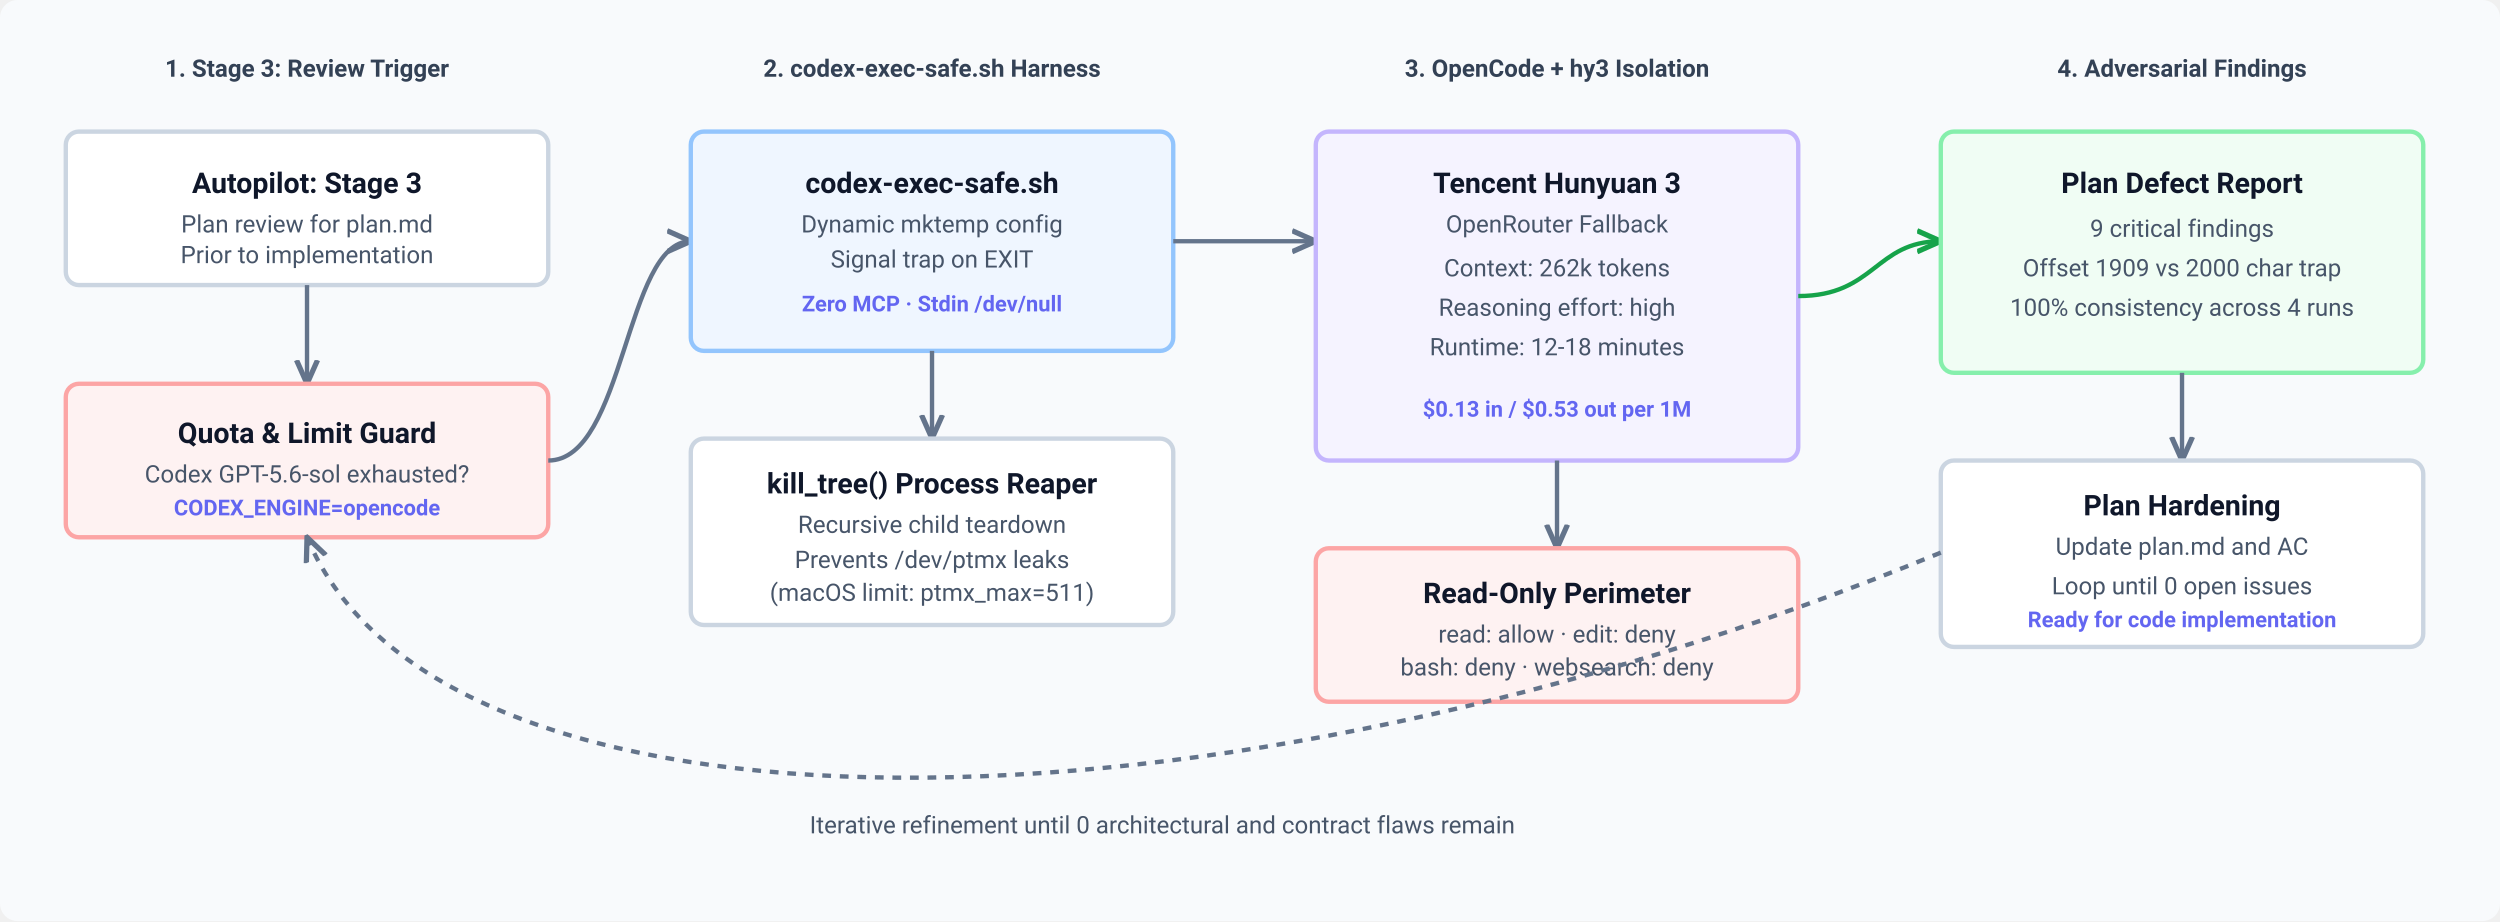
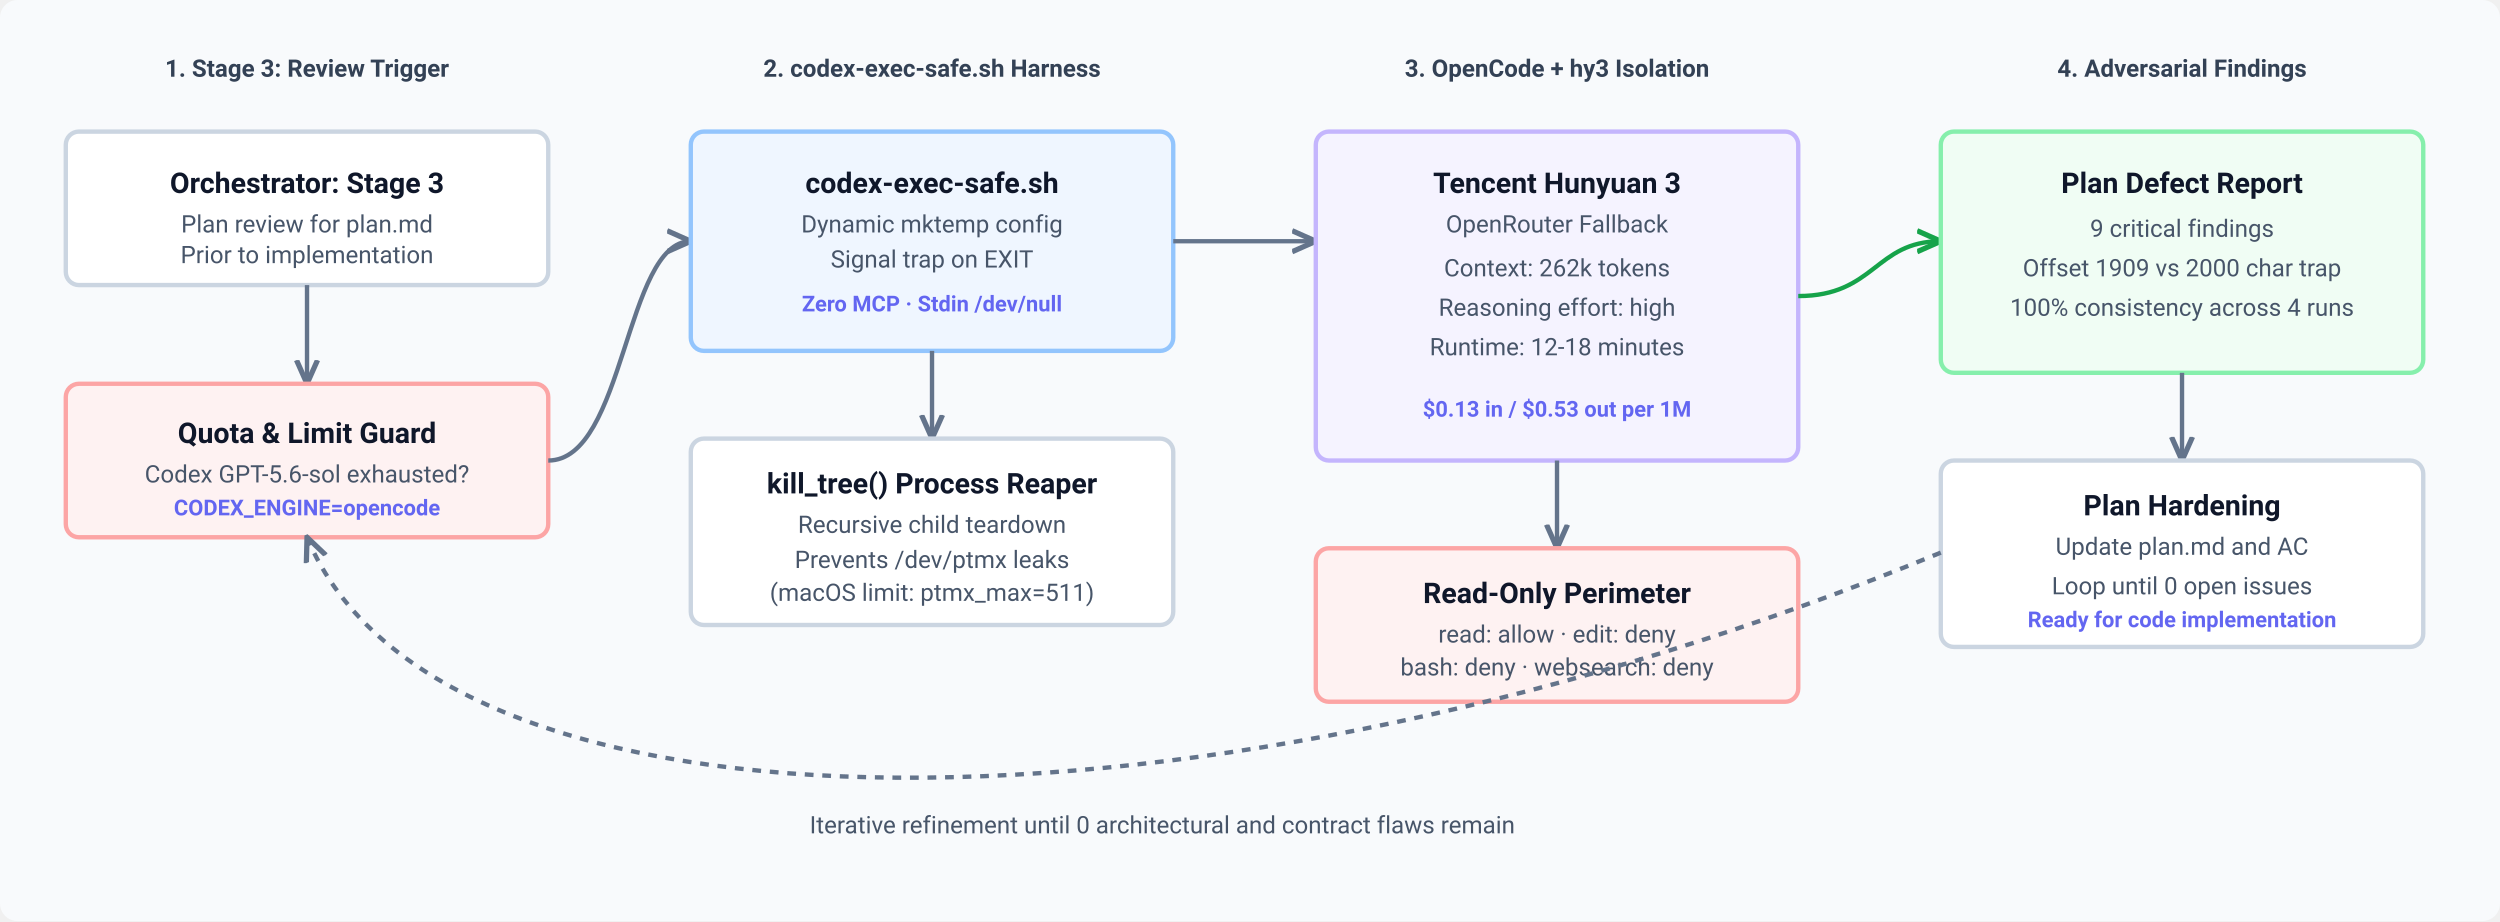
<svg xmlns="http://www.w3.org/2000/svg" viewBox="0 0 1140 420">
  <rect width="1140" height="420" fill="#f8fafc" rx="8" />
  <defs>
    <marker id="arrow" viewBox="0 0 10 10" refX="9" refY="5" markerWidth="6" markerHeight="6" orient="auto">
      <path d="M0,1 L9,5 L0,9" fill="none" stroke="#64748b" stroke-width="2" />
    </marker>
    <marker id="arrow-green" viewBox="0 0 10 10" refX="9" refY="5" markerWidth="6" markerHeight="6" orient="auto">
      <path d="M0,1 L9,5 L0,9" fill="none" stroke="#16a34a" stroke-width="2" />
    </marker>
    <style>
            .box { fill: #ffffff; stroke: #cbd5e1; stroke-width: 2px; rx: 6px; }
            .agent-box { fill: #eff6ff; stroke: #93c5fd; stroke-width: 2px; rx: 6px; }
            .artifact-box { fill: #f0fdf4; stroke: #86efac; stroke-width: 2px; rx: 6px; }
            .gate-box { fill: #fef2f2; stroke: #fca5a5; stroke-width: 2px; rx: 6px; }
            .highlight-box { fill: #f5f3ff; stroke: #c4b5fd; stroke-width: 2px; rx: 6px; }
            
            .title { font-family: -apple-system, BlinkMacSystemFont, "Segoe UI", Roboto, sans-serif; font-weight: bold; font-size: 13px; fill: #0f172a; text-anchor: middle; }
            .subtitle { font-family: -apple-system, BlinkMacSystemFont, "Segoe UI", Roboto, sans-serif; font-size: 11px; fill: #475569; text-anchor: middle; }
            .badge { font-family: -apple-system, BlinkMacSystemFont, "Segoe UI", Roboto, sans-serif; font-size: 11px; font-weight: bold; fill: #334155; text-anchor: middle; }
            .tag { font-family: -apple-system, BlinkMacSystemFont, "Segoe UI", Roboto, sans-serif; font-size: 10px; font-weight: bold; fill: #6366f1; text-anchor: middle; }
        </style>
  </defs>
  <text class="badge" x="140" y="35">1. Stage 3: Review Trigger</text>
  <text class="badge" x="425" y="35">2. codex-exec-safe.sh Harness</text>
  <text class="badge" x="710" y="35">3. OpenCode + hy3 Isolation</text>
  <text class="badge" x="995" y="35">4. Adversarial Findings</text>
  <rect class="box" x="30" y="60" width="220" height="70" />
-   <text class="title" x="140" y="88">Autopilot: Stage 3</text>
+   <text class="title" x="140" y="88">Orchestrator: Stage 3</text>
  <text class="subtitle" x="140" y="106">Plan review for plan.md</text>
  <text class="subtitle" x="140" y="120">Prior to implementation</text>
  <line x1="140" y1="130" x2="140" y2="175" stroke="#64748b" stroke-width="2" marker-end="url(#arrow)" />
  <rect class="gate-box" x="30" y="175" width="220" height="70" />
  <text class="title" x="140" y="202">Quota &amp; Limit Guard</text>
  <text class="subtitle" x="140" y="220">Codex GPT-5.6-sol exhausted?</text>
  <text class="tag" x="140" y="235">CODEX_ENGINE=opencode</text>
  <path d="M 250 210 C 285 210, 285 110, 315 110" fill="none" stroke="#64748b" stroke-width="2" marker-end="url(#arrow)" />
  <rect class="agent-box" x="315" y="60" width="220" height="100" />
  <text class="title" x="425" y="88">codex-exec-safe.sh</text>
  <text class="subtitle" x="425" y="106">Dynamic mktemp config</text>
  <text class="subtitle" x="425" y="122">Signal trap on EXIT</text>
  <text class="tag" x="425" y="142">Zero MCP · Stdin /dev/null</text>
  <line x1="425" y1="160" x2="425" y2="200" stroke="#64748b" stroke-width="2" marker-end="url(#arrow)" />
  <rect class="box" x="315" y="200" width="220" height="85" />
  <text class="title" x="425" y="225">kill_tree() Process Reaper</text>
  <text class="subtitle" x="425" y="243">Recursive child teardown</text>
  <text class="subtitle" x="425" y="259">Prevents /dev/ptmx leaks</text>
  <text class="subtitle" x="425" y="274">(macOS limit: ptmx_max=511)</text>
  <path d="M 535 110 C 570 110, 570 110, 600 110" fill="none" stroke="#64748b" stroke-width="2" marker-end="url(#arrow)" />
  <rect class="highlight-box" x="600" y="60" width="220" height="150" />
  <text class="title" x="710" y="88">Tencent Hunyuan 3</text>
  <text class="subtitle" x="710" y="106">OpenRouter Fallback</text>
  <text class="subtitle" x="710" y="126">Context: 262k tokens</text>
  <text class="subtitle" x="710" y="144">Reasoning effort: high</text>
  <text class="subtitle" x="710" y="162">Runtime: 12-18 minutes</text>
  <text class="tag" x="710" y="190">$0.13 in / $0.53 out per 1M</text>
  <line x1="710" y1="210" x2="710" y2="250" stroke="#64748b" stroke-width="2" marker-end="url(#arrow)" />
  <rect class="gate-box" x="600" y="250" width="220" height="70" />
  <text class="title" x="710" y="275">Read-Only Perimeter</text>
  <text class="subtitle" x="710" y="293">read: allow · edit: deny</text>
  <text class="subtitle" x="710" y="308">bash: deny · websearch: deny</text>
  <path d="M 820 135 C 855 135, 855 110, 885 110" fill="none" stroke="#16a34a" stroke-width="2" marker-end="url(#arrow-green)" />
  <rect class="artifact-box" x="885" y="60" width="220" height="110" />
  <text class="title" x="995" y="88">Plan Defect Report</text>
  <text class="subtitle" x="995" y="108">9 critical findings</text>
  <text class="subtitle" x="995" y="126">Offset 1909 vs 2000 char trap</text>
  <text class="subtitle" x="995" y="144">100% consistency across 4 runs</text>
  <line x1="995" y1="170" x2="995" y2="210" stroke="#64748b" stroke-width="2" marker-end="url(#arrow)" />
  <rect class="box" x="885" y="210" width="220" height="85" />
  <text class="title" x="995" y="235">Plan Hardening</text>
  <text class="subtitle" x="995" y="253">Update plan.md and AC</text>
  <text class="subtitle" x="995" y="271">Loop until 0 open issues</text>
  <text class="tag" x="995" y="286">Ready for code implementation</text>
  <path d="M 885 252 C 550 390, 200 390, 140 245" fill="none" stroke="#64748b" stroke-width="2" marker-end="url(#arrow)" stroke-dasharray="4,4" />
  <text class="subtitle" x="530" y="380">Iterative refinement until 0 architectural and contract flaws remain</text>
</svg>
